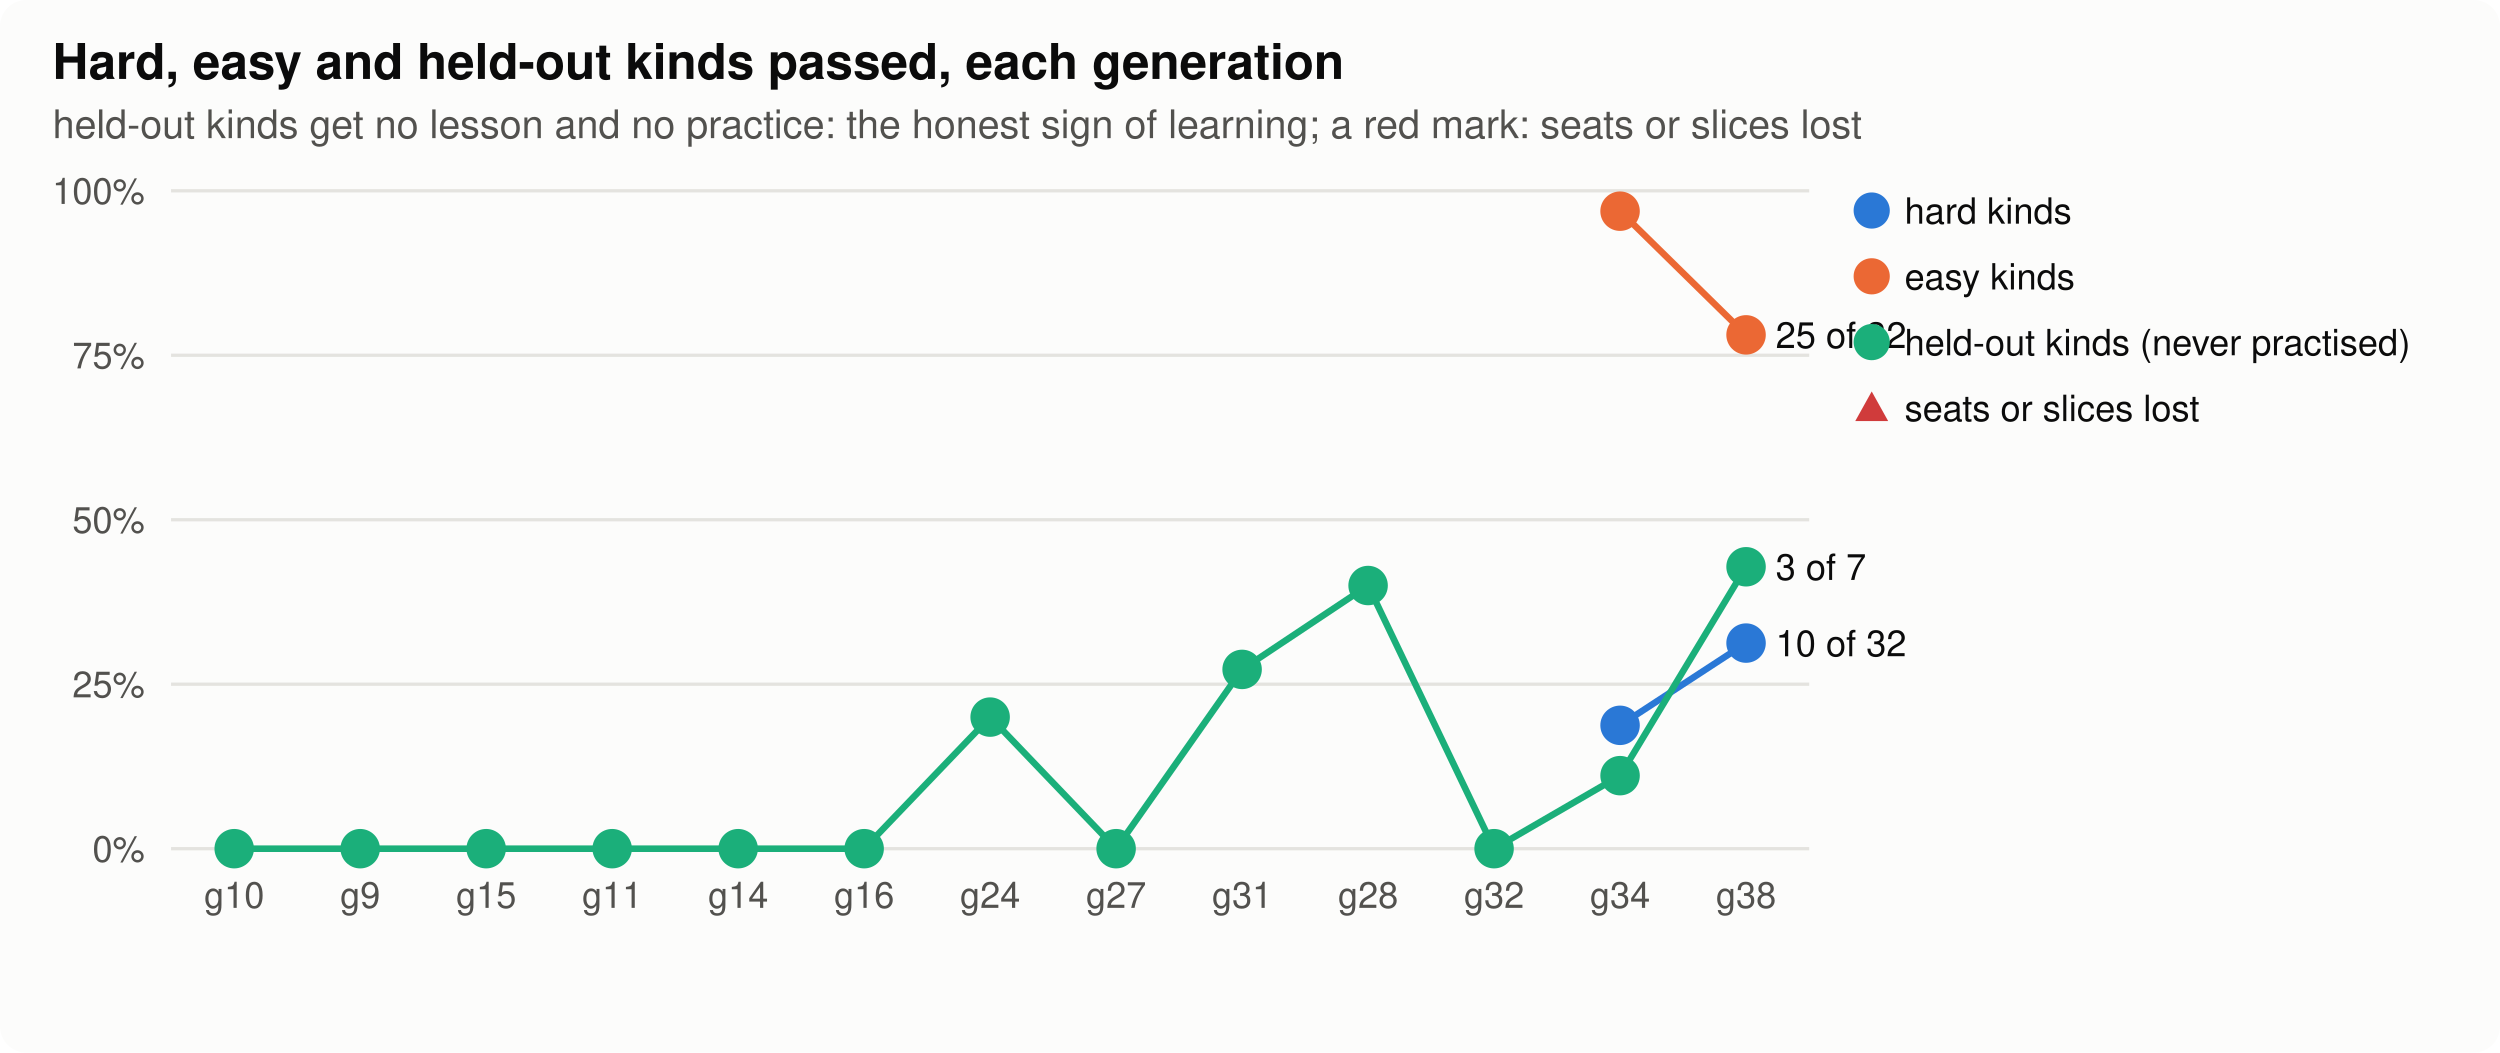
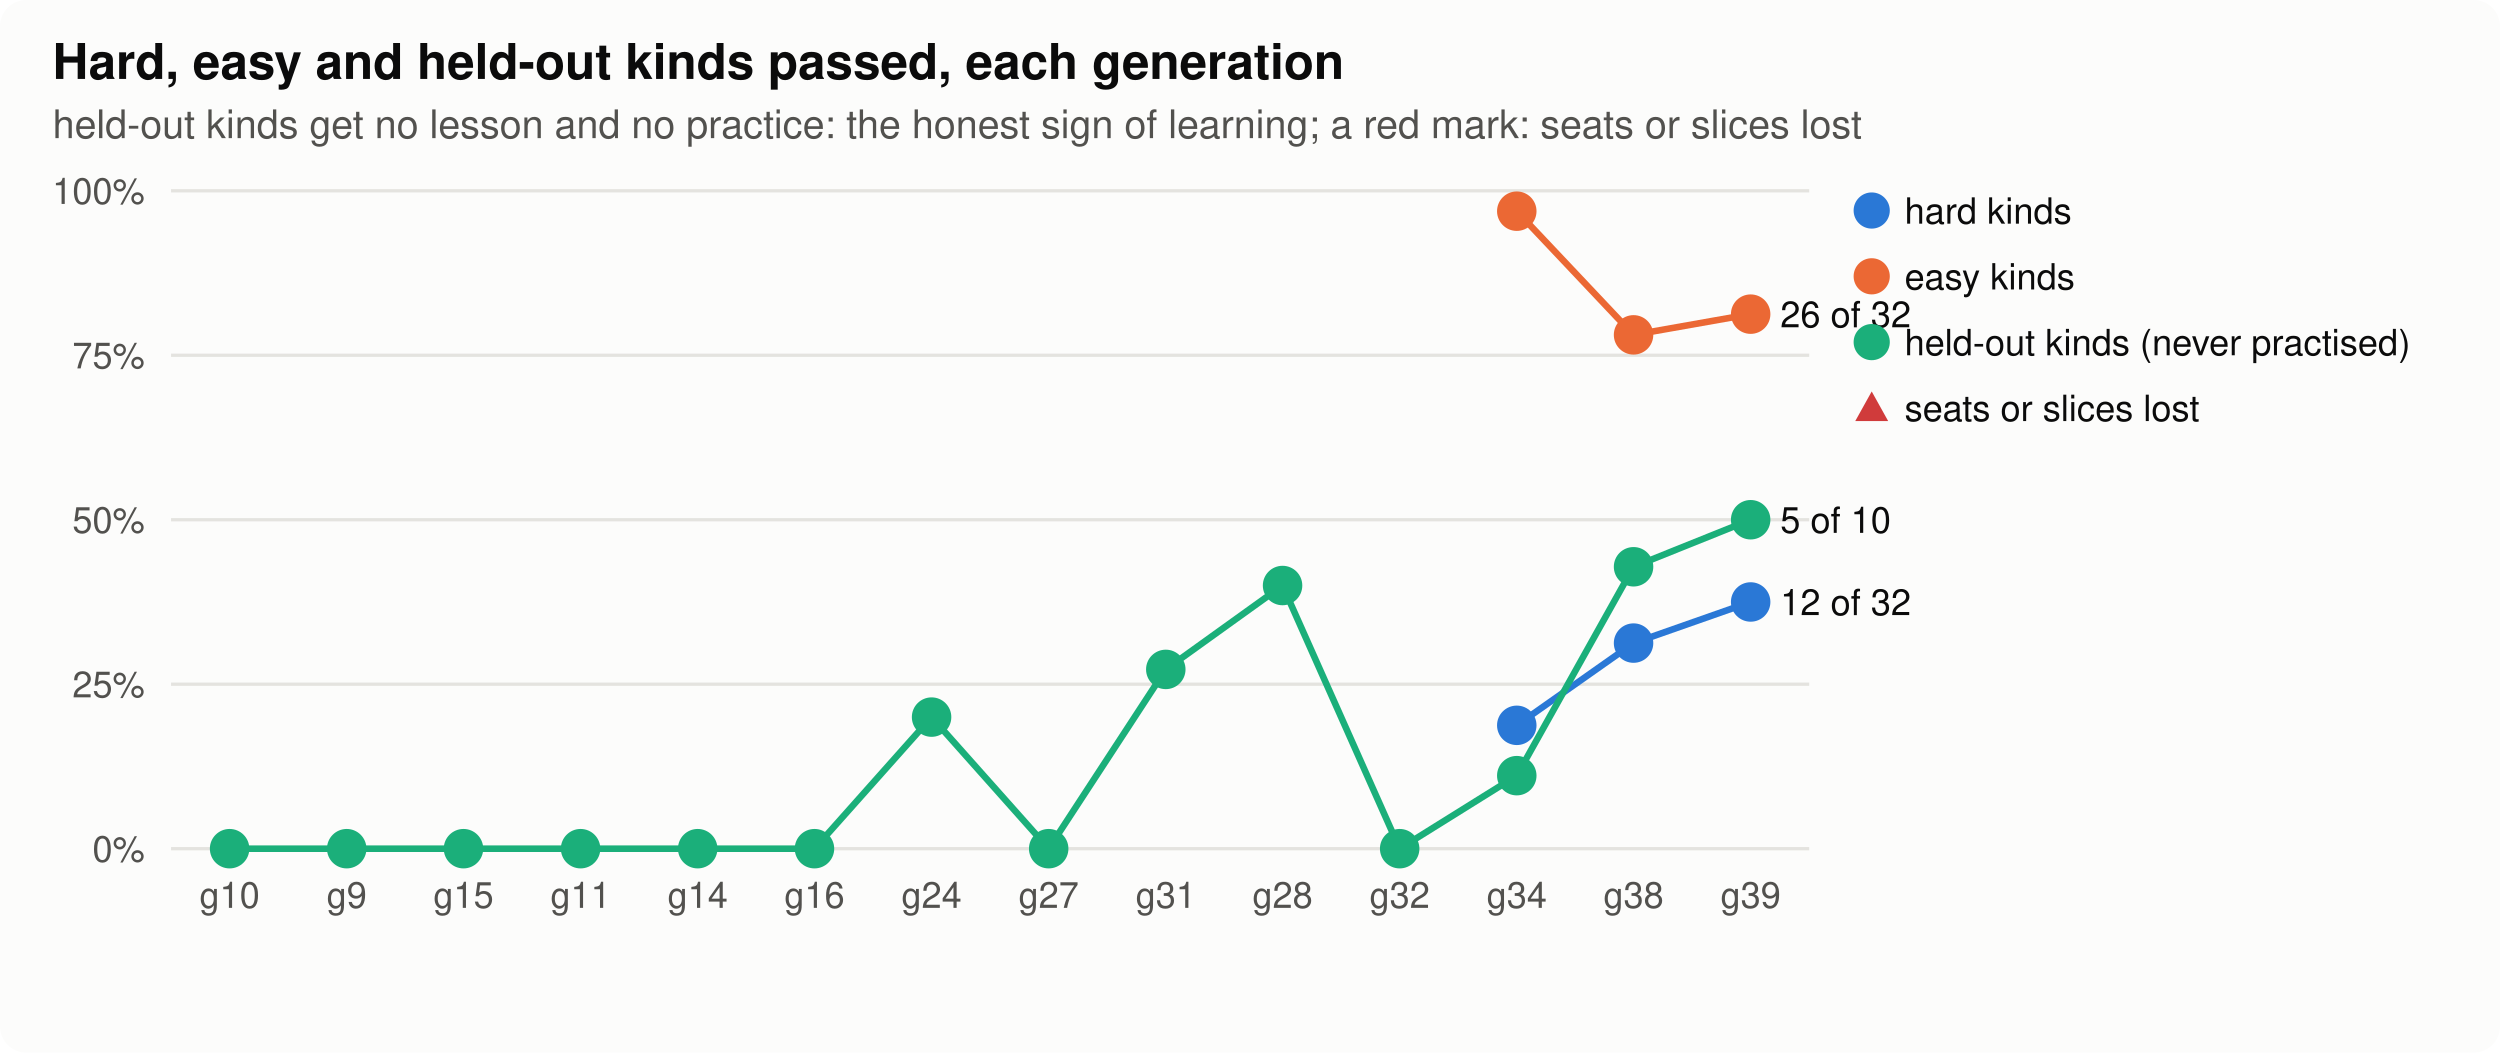
<svg xmlns="http://www.w3.org/2000/svg" width="760" height="320" viewBox="0 0 760 320" role="img" aria-label="hard, easy and held-out">
  <style>
.bg{fill:#fcfcfb}.ink{fill:#0b0b0b}.ink2{fill:#52514e}.grid{stroke:#e4e3df}.axis{stroke:#b9b8b2}.dna{stroke:#52514e;fill:#fcfcfb}.lost{fill:#d03b3b}
.shard{fill:#2a78d6;stroke:#2a78d6}.lhard{stroke:#2a78d6;fill:none}.seasy{fill:#eb6834;stroke:#eb6834}.leasy{stroke:#eb6834;fill:none}.sseveral{fill:#1baf7a;stroke:#1baf7a}.lseveral{stroke:#1baf7a;fill:none}.h0{fill:#e8f1fc}.h1{fill:#cde2fb}.h2{fill:#9ec5f4}.h3{fill:#6da7ec}.h4{fill:#3987e5}.h5{fill:#256abf}.h6{fill:#184f95}
@media (prefers-color-scheme: dark){.bg{fill:#1a1a19}.ink{fill:#f0efec}.ink2{fill:#c3c2b7}.grid{stroke:#2c2c2a}.axis{stroke:#5a5955}.dna{stroke:#c3c2b7;fill:#1a1a19}.lost{fill:#e66767}.shard{fill:#3987e5;stroke:#3987e5}.lhard{stroke:#3987e5;fill:none}.seasy{fill:#d95926;stroke:#d95926}.leasy{stroke:#d95926;fill:none}.sseveral{fill:#199e70;stroke:#199e70}.lseveral{stroke:#199e70;fill:none}.h0{fill:#1f2a38}.h1{fill:#173a66}.h2{fill:#1c5cab}.h3{fill:#2a78d6}.h4{fill:#5598e7}.h5{fill:#86b6ef}.h6{fill:#b7d3f6}}
text{font-family:-apple-system,"Segoe UI",Helvetica,Arial,sans-serif}
</style>
  <rect class="bg" width="760" height="320" rx="8" />
  <text x="16.0" y="24.0" class="ink" font-size="15" text-anchor="start" font-weight="600">Hard, easy and held-out kinds passed, each generation</text>
  <text x="16.0" y="42.0" class="ink2" font-size="12" text-anchor="start" font-weight="normal">held-out kinds get no lesson and no practice: the honest sign of learning; a red mark: seats or slices lost</text>
  <line class="grid" x1="52" x2="550" y1="258.0" y2="258.0" stroke-width="1" />
  <text x="44.0" y="262.0" class="ink2" font-size="11" text-anchor="end" font-weight="normal">0%</text>
  <line class="grid" x1="52" x2="550" y1="208.0" y2="208.0" stroke-width="1" />
  <text x="44.0" y="212.0" class="ink2" font-size="11" text-anchor="end" font-weight="normal">25%</text>
  <line class="grid" x1="52" x2="550" y1="158.0" y2="158.0" stroke-width="1" />
  <text x="44.0" y="162.0" class="ink2" font-size="11" text-anchor="end" font-weight="normal">50%</text>
  <line class="grid" x1="52" x2="550" y1="108.0" y2="108.0" stroke-width="1" />
  <text x="44.0" y="112.0" class="ink2" font-size="11" text-anchor="end" font-weight="normal">75%</text>
  <line class="grid" x1="52" x2="550" y1="58.0" y2="58.0" stroke-width="1" />
  <text x="44.0" y="62.0" class="ink2" font-size="11" text-anchor="end" font-weight="normal">100%</text>
-   <text x="71.2" y="276.0" class="ink2" font-size="11" text-anchor="middle" font-weight="normal">g10</text>
-   <text x="109.5" y="276.0" class="ink2" font-size="11" text-anchor="middle" font-weight="normal">g9</text>
-   <text x="147.8" y="276.0" class="ink2" font-size="11" text-anchor="middle" font-weight="normal">g15</text>
-   <text x="186.1" y="276.0" class="ink2" font-size="11" text-anchor="middle" font-weight="normal">g11</text>
-   <text x="224.4" y="276.0" class="ink2" font-size="11" text-anchor="middle" font-weight="normal">g14</text>
-   <text x="262.7" y="276.0" class="ink2" font-size="11" text-anchor="middle" font-weight="normal">g16</text>
-   <text x="301.0" y="276.0" class="ink2" font-size="11" text-anchor="middle" font-weight="normal">g24</text>
-   <text x="339.3" y="276.0" class="ink2" font-size="11" text-anchor="middle" font-weight="normal">g27</text>
-   <text x="377.6" y="276.0" class="ink2" font-size="11" text-anchor="middle" font-weight="normal">g31</text>
-   <text x="415.9" y="276.0" class="ink2" font-size="11" text-anchor="middle" font-weight="normal">g28</text>
-   <text x="454.2" y="276.0" class="ink2" font-size="11" text-anchor="middle" font-weight="normal">g32</text>
-   <text x="492.5" y="276.0" class="ink2" font-size="11" text-anchor="middle" font-weight="normal">g34</text>
-   <text x="530.8" y="276.0" class="ink2" font-size="11" text-anchor="middle" font-weight="normal">g38</text>
-   <polyline class="lhard" stroke-width="2" points="492.5,220.5 530.8,195.5" />
-   <circle class="shard" cx="492.5" cy="220.5" r="5" stroke-width="2" />
-   <circle class="shard" cx="530.8" cy="195.5" r="5" stroke-width="2" />
-   <text x="539.8" y="199.5" class="ink" font-size="11" text-anchor="start" font-weight="normal">10 of 32</text>
+   <text x="69.8" y="276.0" class="ink2" font-size="11" text-anchor="middle" font-weight="normal">g10</text>
+   <text x="105.4" y="276.0" class="ink2" font-size="11" text-anchor="middle" font-weight="normal">g9</text>
+   <text x="140.9" y="276.0" class="ink2" font-size="11" text-anchor="middle" font-weight="normal">g15</text>
+   <text x="176.5" y="276.0" class="ink2" font-size="11" text-anchor="middle" font-weight="normal">g11</text>
+   <text x="212.1" y="276.0" class="ink2" font-size="11" text-anchor="middle" font-weight="normal">g14</text>
+   <text x="247.6" y="276.0" class="ink2" font-size="11" text-anchor="middle" font-weight="normal">g16</text>
+   <text x="283.2" y="276.0" class="ink2" font-size="11" text-anchor="middle" font-weight="normal">g24</text>
+   <text x="318.8" y="276.0" class="ink2" font-size="11" text-anchor="middle" font-weight="normal">g27</text>
+   <text x="354.4" y="276.0" class="ink2" font-size="11" text-anchor="middle" font-weight="normal">g31</text>
+   <text x="389.9" y="276.0" class="ink2" font-size="11" text-anchor="middle" font-weight="normal">g28</text>
+   <text x="425.5" y="276.0" class="ink2" font-size="11" text-anchor="middle" font-weight="normal">g32</text>
+   <text x="461.1" y="276.0" class="ink2" font-size="11" text-anchor="middle" font-weight="normal">g34</text>
+   <text x="496.6" y="276.0" class="ink2" font-size="11" text-anchor="middle" font-weight="normal">g38</text>
+   <text x="532.2" y="276.0" class="ink2" font-size="11" text-anchor="middle" font-weight="normal">g39</text>
+   <polyline class="lhard" stroke-width="2" points="461.1,220.5 496.6,195.5 532.2,183.0" />
+   <circle class="shard" cx="461.1" cy="220.5" r="5" stroke-width="2" />
+   <circle class="shard" cx="496.6" cy="195.5" r="5" stroke-width="2" />
+   <circle class="shard" cx="532.2" cy="183.0" r="5" stroke-width="2" />
+   <text x="541.2" y="187.0" class="ink" font-size="11" text-anchor="start" font-weight="normal">12 of 32</text>
  <circle class="shard" cx="569" cy="64" r="5" />
  <text x="579.0" y="68.0" class="ink" font-size="11" text-anchor="start" font-weight="normal">hard kinds</text>
-   <polyline class="leasy" stroke-width="2" points="492.5,64.2 530.8,101.8" />
-   <circle class="seasy" cx="492.5" cy="64.2" r="5" stroke-width="2" />
-   <circle class="seasy" cx="530.8" cy="101.8" r="5" stroke-width="2" />
-   <text x="539.8" y="105.8" class="ink" font-size="11" text-anchor="start" font-weight="normal">25 of 32</text>
+   <polyline class="leasy" stroke-width="2" points="461.1,64.2 496.6,101.8 532.2,95.5" />
+   <circle class="seasy" cx="461.1" cy="64.2" r="5" stroke-width="2" />
+   <circle class="seasy" cx="496.6" cy="101.8" r="5" stroke-width="2" />
+   <circle class="seasy" cx="532.2" cy="95.5" r="5" stroke-width="2" />
+   <text x="541.2" y="99.5" class="ink" font-size="11" text-anchor="start" font-weight="normal">26 of 32</text>
  <circle class="seasy" cx="569" cy="84" r="5" />
  <text x="579.0" y="88.0" class="ink" font-size="11" text-anchor="start" font-weight="normal">easy kinds</text>
-   <polyline class="lseveral" stroke-width="2" points="71.2,258.0 109.5,258.0 147.8,258.0 186.1,258.0 224.4,258.0 262.7,258.0 301.0,218.0 339.3,258.0 377.6,203.5 415.9,178.0 454.2,258.0 492.5,235.8 530.8,172.3" />
-   <circle class="sseveral" cx="71.2" cy="258.0" r="5" stroke-width="2" />
-   <circle class="sseveral" cx="109.5" cy="258.0" r="5" stroke-width="2" />
-   <circle class="sseveral" cx="147.8" cy="258.0" r="5" stroke-width="2" />
-   <circle class="sseveral" cx="186.1" cy="258.0" r="5" stroke-width="2" />
-   <circle class="sseveral" cx="224.4" cy="258.0" r="5" stroke-width="2" />
-   <circle class="sseveral" cx="262.7" cy="258.0" r="5" stroke-width="2" />
-   <circle class="sseveral" cx="301.0" cy="218.0" r="5" stroke-width="2" />
-   <circle class="sseveral" cx="339.3" cy="258.0" r="5" stroke-width="2" />
-   <circle class="sseveral" cx="377.6" cy="203.5" r="5" stroke-width="2" />
-   <circle class="sseveral" cx="415.9" cy="178.0" r="5" stroke-width="2" />
-   <circle class="sseveral" cx="454.2" cy="258.0" r="5" stroke-width="2" />
-   <circle class="sseveral" cx="492.5" cy="235.8" r="5" stroke-width="2" />
-   <circle class="sseveral" cx="530.8" cy="172.3" r="5" stroke-width="2" />
-   <text x="539.8" y="176.3" class="ink" font-size="11" text-anchor="start" font-weight="normal">3 of 7</text>
+   <polyline class="lseveral" stroke-width="2" points="69.8,258.0 105.4,258.0 140.9,258.0 176.5,258.0 212.1,258.0 247.6,258.0 283.2,218.0 318.8,258.0 354.4,203.5 389.9,178.0 425.5,258.0 461.1,235.8 496.6,172.3 532.2,158.0" />
+   <circle class="sseveral" cx="69.8" cy="258.0" r="5" stroke-width="2" />
+   <circle class="sseveral" cx="105.4" cy="258.0" r="5" stroke-width="2" />
+   <circle class="sseveral" cx="140.9" cy="258.0" r="5" stroke-width="2" />
+   <circle class="sseveral" cx="176.5" cy="258.0" r="5" stroke-width="2" />
+   <circle class="sseveral" cx="212.1" cy="258.0" r="5" stroke-width="2" />
+   <circle class="sseveral" cx="247.6" cy="258.0" r="5" stroke-width="2" />
+   <circle class="sseveral" cx="283.2" cy="218.0" r="5" stroke-width="2" />
+   <circle class="sseveral" cx="318.8" cy="258.0" r="5" stroke-width="2" />
+   <circle class="sseveral" cx="354.4" cy="203.5" r="5" stroke-width="2" />
+   <circle class="sseveral" cx="389.9" cy="178.0" r="5" stroke-width="2" />
+   <circle class="sseveral" cx="425.5" cy="258.0" r="5" stroke-width="2" />
+   <circle class="sseveral" cx="461.1" cy="235.8" r="5" stroke-width="2" />
+   <circle class="sseveral" cx="496.6" cy="172.3" r="5" stroke-width="2" />
+   <circle class="sseveral" cx="532.2" cy="158.0" r="5" stroke-width="2" />
+   <text x="541.2" y="162.0" class="ink" font-size="11" text-anchor="start" font-weight="normal">5 of 10</text>
  <circle class="sseveral" cx="569" cy="104" r="5" />
  <text x="579.0" y="108.0" class="ink" font-size="11" text-anchor="start" font-weight="normal">held-out kinds (never practised)</text>
  <path class="lost" d="M569.0,119.0 L574.0,128.0 L564.0,128.0 Z" />
  <text x="579.0" y="128.0" class="ink" font-size="11" text-anchor="start" font-weight="normal">seats or slices lost</text>
</svg>
